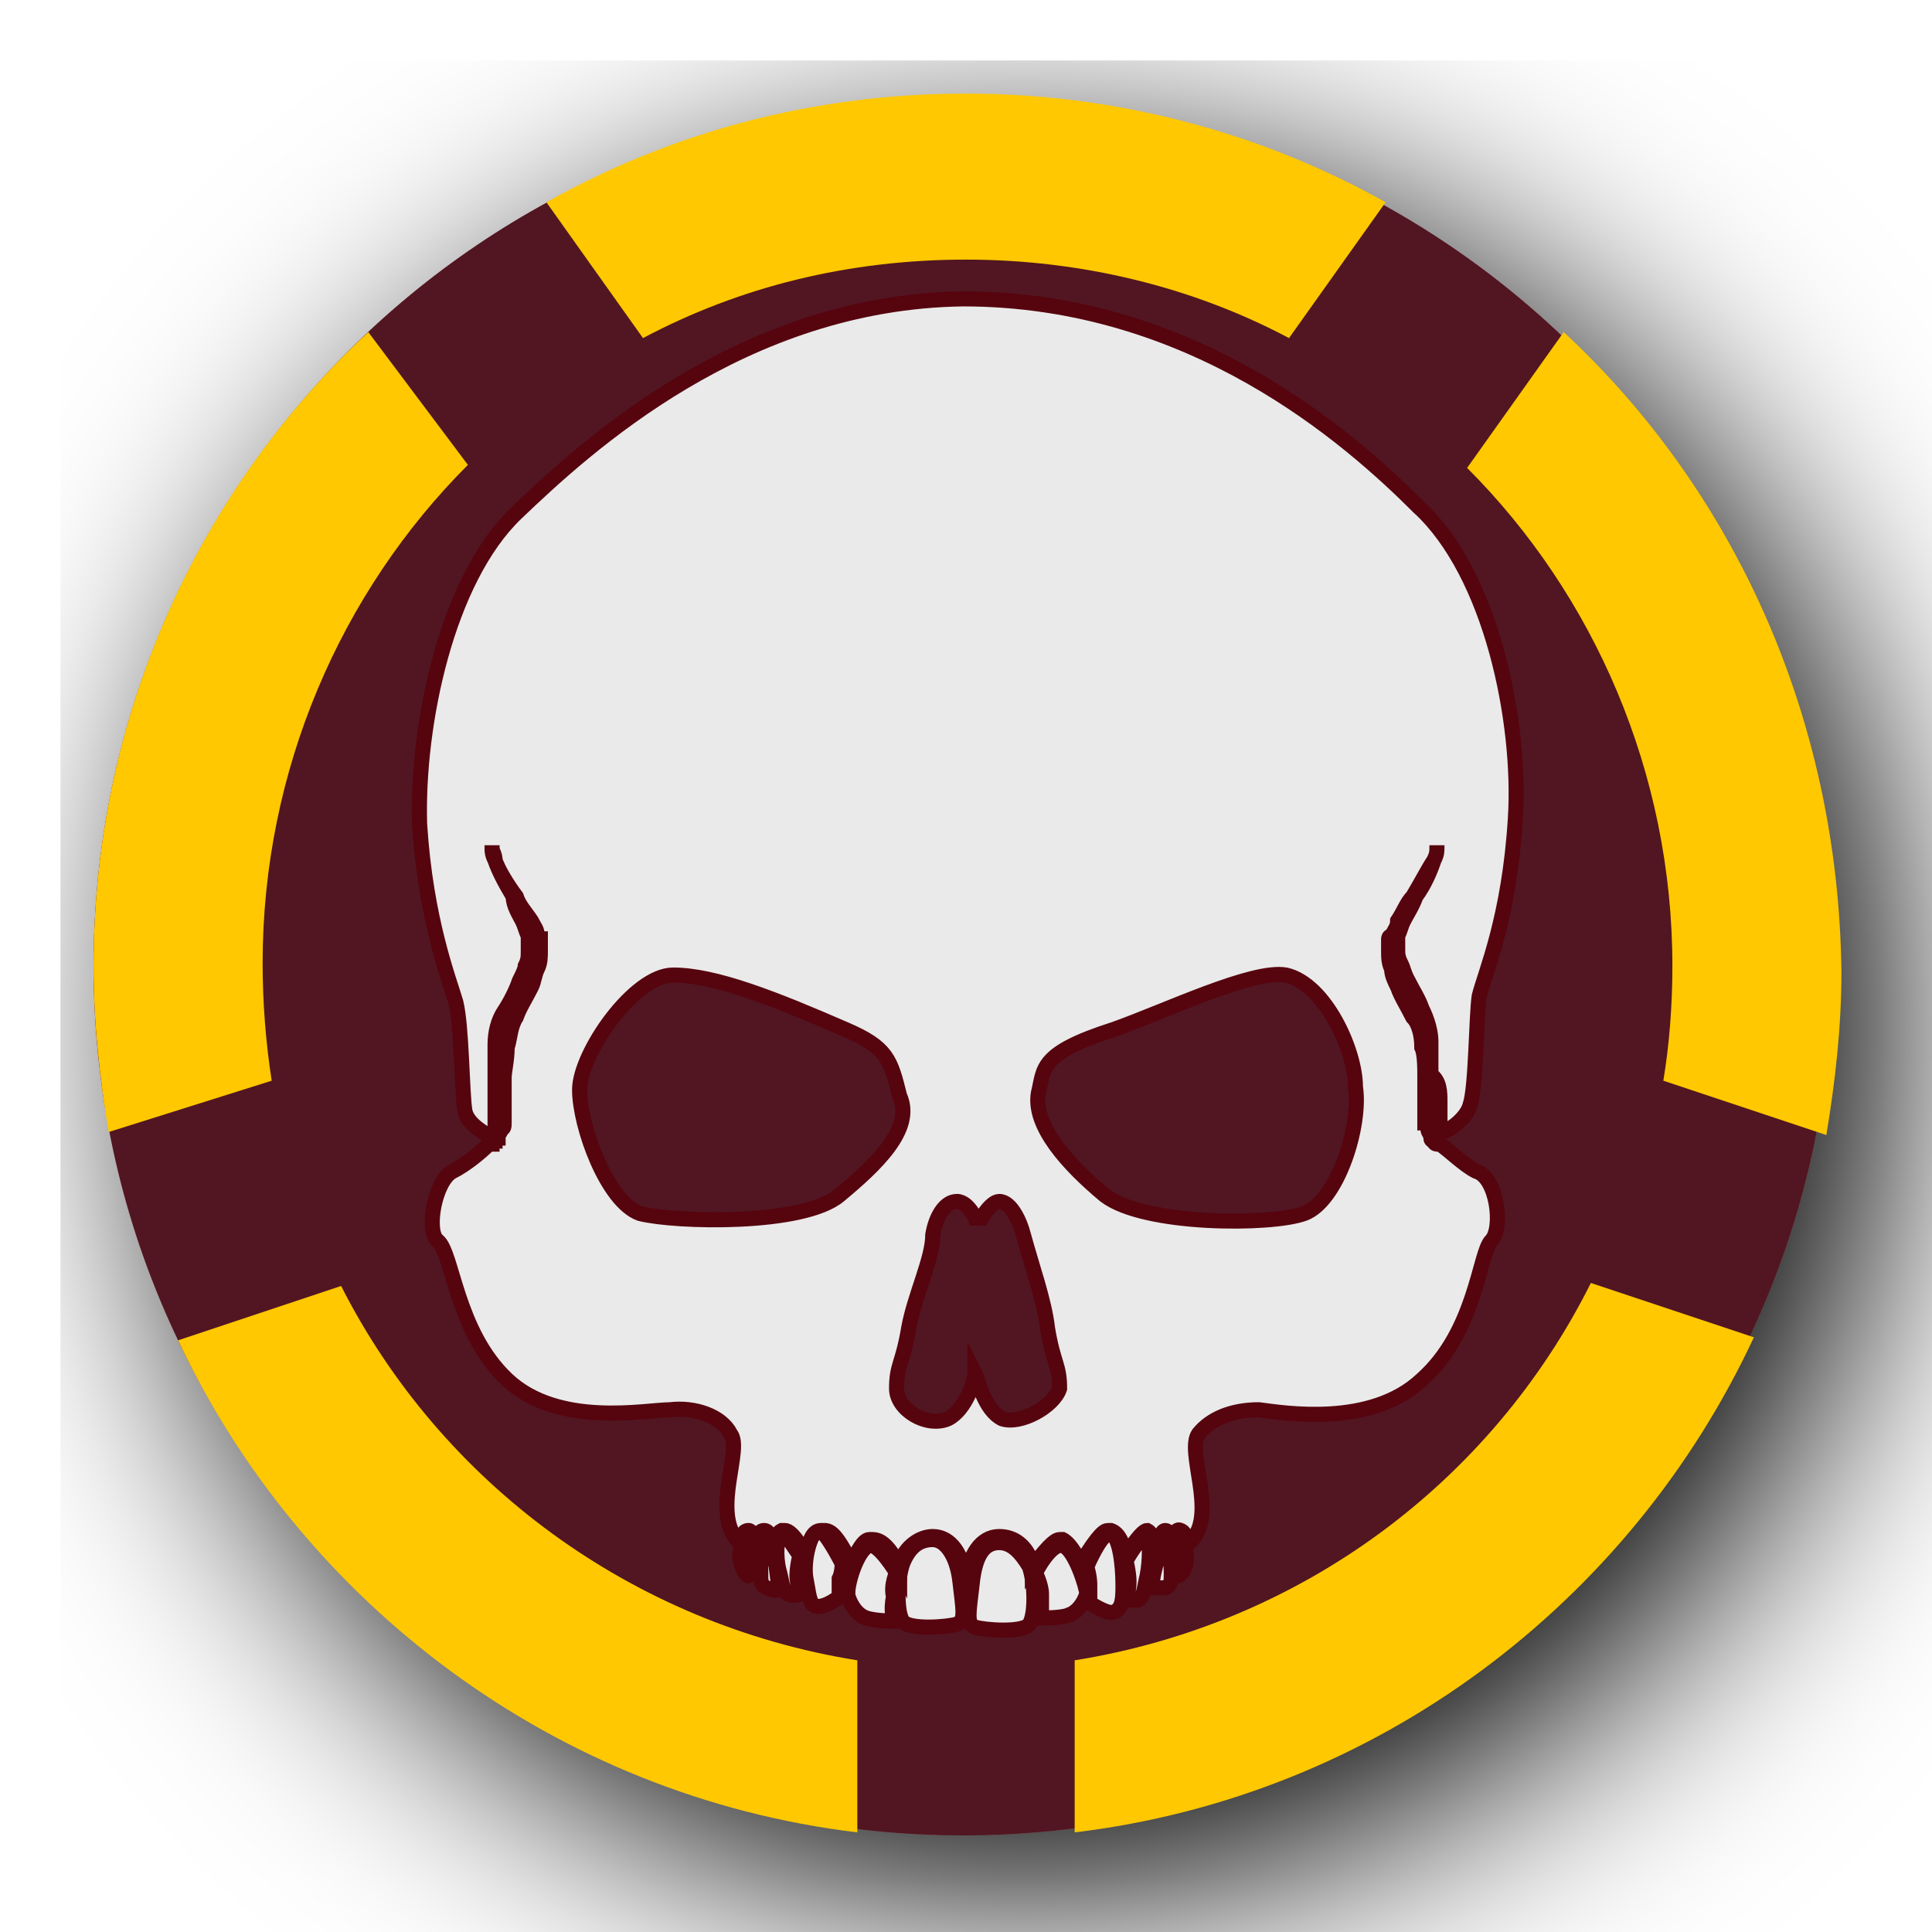
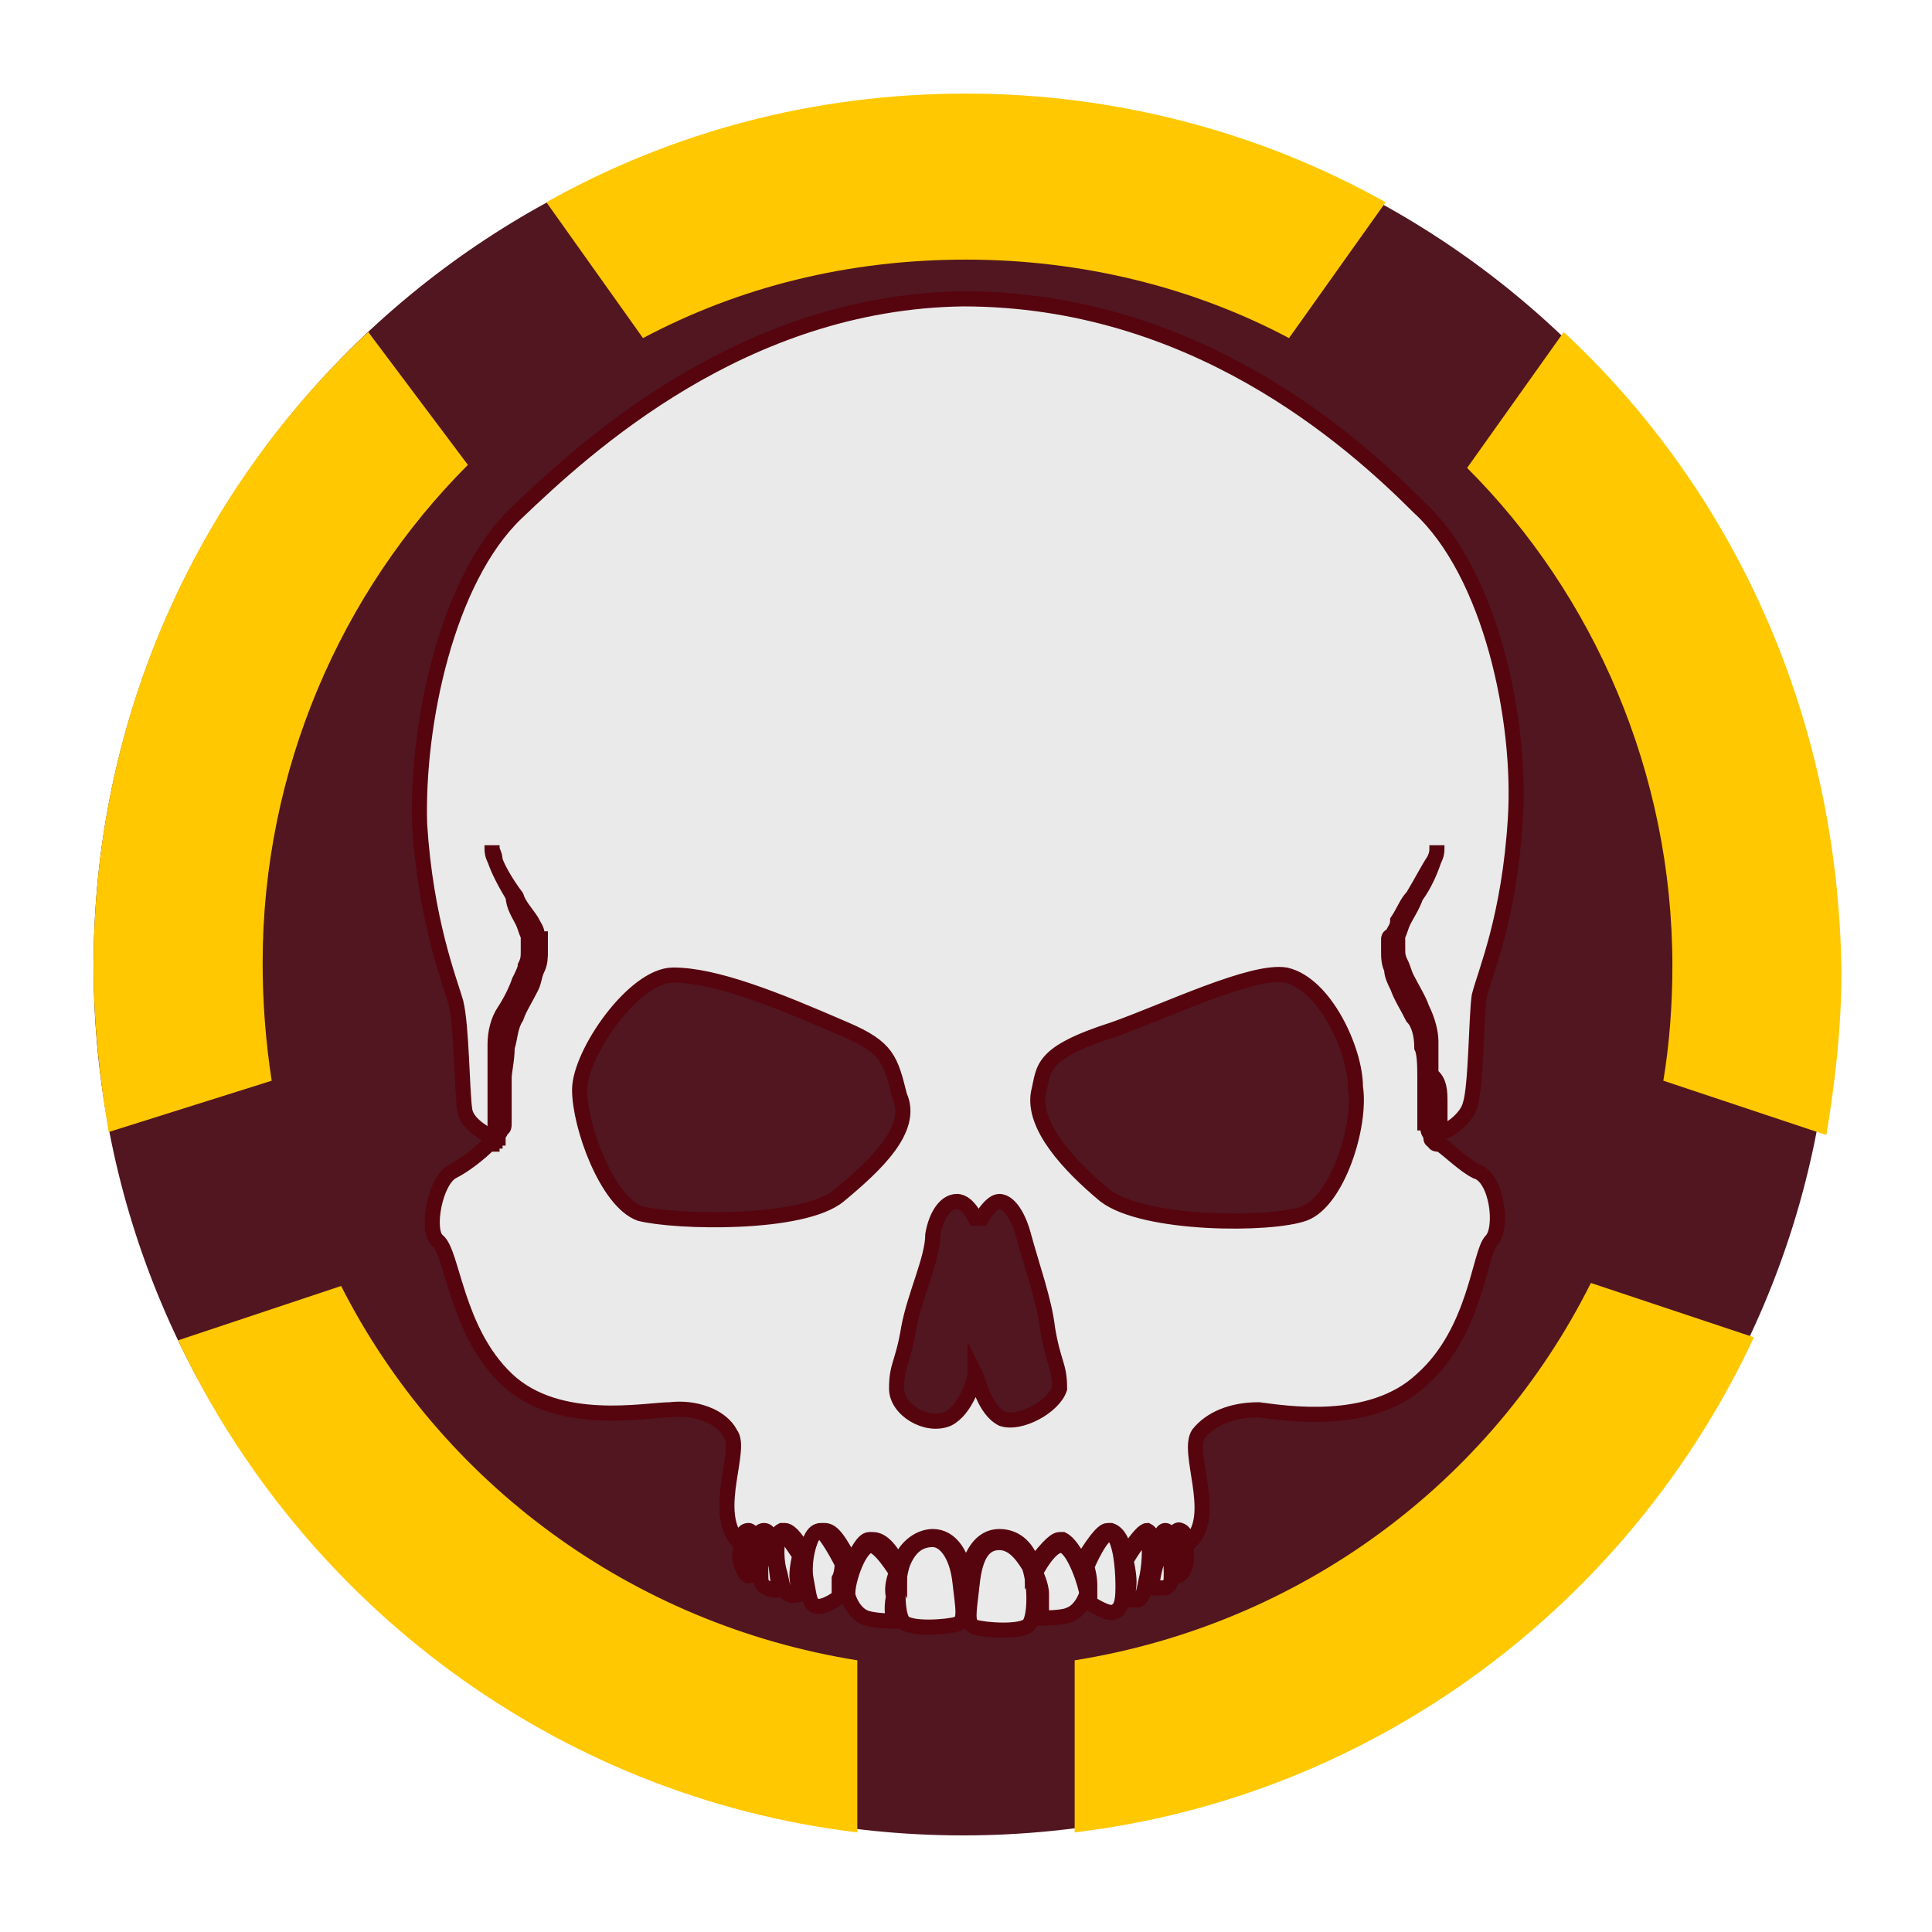
- <svg xmlns="http://www.w3.org/2000/svg" viewBox="0 0 64 64">
+ <svg xmlns="http://www.w3.org/2000/svg" viewBox="0 0 64 64" fill="none">
  <style>
- 		circle { filter: drop-shadow(2px 2px 4px #000000); }
		.g0 { fill: #511620; }
		.p1 { fill: #ffc800; }
		.p2 {
			fill: #eaeaea;
			stroke: #56040e;
			stroke-width: 0.5;
			stroke-miterlimit: 10;
		}
	</style>
  <circle class="g0" cx="31.9" cy="32" r="28.8" />
  <path class="p1" d="M11.3,42.6l-5.4,1.8c4.1,8.7,12.5,15.1,22.5,16.3V55C20.9,53.8,14.6,49.1,11.3,42.6z" />
  <path class="p1" d="M8.7,31.9c0-6.4,2.6-12.3,6.8-16.5L12.2,11C6.6,16.2,3.1,23.7,3.1,32c0,1.9,0.2,3.7,0.5,5.5L9,35.8 C8.8,34.5,8.7,33.2,8.7,31.9z" />
  <path class="p1" d="M45.9,6.7C41.8,4.4,37,3.1,32,3.1c-5.1,0-9.8,1.3-13.9,3.6l3.2,4.5c3.2-1.7,6.8-2.6,10.7-2.6 c3.8,0,7.5,0.9,10.7,2.6L45.9,6.7z" />
  <path class="p1" d="M51.8,11l-3.2,4.5c4.2,4.2,6.8,10.1,6.8,16.5c0,1.3-0.1,2.6-0.3,3.8l5.4,1.8c0.3-1.8,0.5-3.6,0.5-5.4 C60.9,23.7,57.4,16.2,51.8,11z" />
  <path class="p1" d="M35.6,55v5.7c10-1.2,18.4-7.6,22.5-16.4l-5.4-1.8C49.4,49.1,43.1,53.8,35.6,55z" />
  <path class="p2" d="M27.9,51.8c0,0-0.6-1.2-0.8-1.1c-0.3,0.1-0.5,1.1-0.4,1.6c0.1,0.5,0.1,0.8,0.3,0.9c0.3,0.1,0.8-0.3,0.8-0.3 s0-0.4,0-0.6C27.9,52.1,27.9,51.8,27.9,51.8z" />
  <path class="p2" d="M25.9,50.8c-0.2,0.1-0.2,0.8-0.1,1.2c0.1,0.3,0.1,0.7,0.3,0.8c0.2,0.1,0.4,0,0.4,0s-0.1-0.4-0.1-0.6 c0-0.3,0.1-0.7,0.1-0.7C26.5,51.6,26,50.7,25.9,50.8z" />
  <path class="p2" d="M38.6,50.8c-0.1,0-0.2,0.7-0.3,1c0,0-0.2,0.7-0.1,0.8c0,0,0.3,0,0.4,0c0.2-0.1,0.2-0.2,0.2-0.5 C38.8,51.7,38.7,50.8,38.6,50.8z" />
  <path class="p2" d="M25.3,50.8c-0.1,0-0.1,0.9-0.1,1.3c0,0.3,0,0.4,0.2,0.5c0.2,0.1,0.4,0.1,0.4,0l-0.1-0.8 C25.5,51.5,25.3,50.8,25.3,50.8z" />
  <path class="p2" d="M31.8,52.4c-0.1-0.9-0.5-1.4-0.9-1.4c-0.5,0-0.8,0.3-1,0.8c-0.2,0.6-0.2,1.6,0,1.9c0.2,0.3,1.5,0.2,1.8,0.1 C32,53.7,31.9,53.3,31.8,52.4z" />
  <path class="p2" d="M24.8,52.2c0.1,0,0.2-0.6,0.2-0.8c0-0.3-0.2-0.6-0.2-0.6c-0.1,0-0.3,0.6-0.3,0.8C24.6,52,24.7,52.2,24.8,52.2z" />
  <path class="p2" d="M29.7,52.1c0,0-0.6-1-0.9-0.9c-0.4,0.1-0.8,1.4-0.7,1.7c0.1,0.3,0.3,0.6,0.6,0.7c0.3,0.1,0.9,0.1,0.9,0.1 s-0.1-0.4,0-0.8C29.5,52.5,29.7,52.1,29.7,52.1z" />
  <path class="p2" d="M38,50.9c-0.2-0.1-0.7,0.8-0.7,0.8s0.1,0.4,0.1,0.7c0,0.3-0.1,0.6-0.1,0.6s0.2,0,0.4,0 c0.2-0.1,0.2-0.4,0.3-0.8C38.1,51.7,38.1,51,38,50.9z" />
  <path class="p2" d="M33.1,51.1c-0.5,0-0.8,0.4-0.9,1.4c-0.1,0.9-0.2,1.3,0.1,1.4c0.3,0.1,1.6,0.2,1.8-0.1s0.2-1.3,0-1.9 C33.8,51.4,33.5,51.1,33.1,51.1z" />
  <path class="p2" d="M35.2,51.2c-0.4-0.1-0.9,0.9-0.9,0.9s0.2,0.4,0.2,0.7c0,0.4,0,0.8,0,0.8s0.7,0,0.9-0.1 c0.3-0.1,0.5-0.4,0.6-0.7C36,52.6,35.6,51.3,35.2,51.2z" />
  <path class="p2" d="M47.7,36.5c0,0.2,0,0.3,0,0.5c0,0.1,0,0.2,0,0.2v0.1v0.1l0,0l0,0l0,0l0,0c0,0,0.1,0,0.1,0.1l0,0 c0.3-0.1,0.8-0.5,0.9-0.9c0.2-0.6,0.2-2.9,0.3-3.6c0.2-0.8,1-2.6,1.2-5.9c0.2-3.2-0.8-8.1-3.2-10.3c-2.3-2.3-7.5-6.9-15.1-6.9 c-7.3,0.1-12.5,4.9-14.8,7.1s-3.3,7-3.2,10.3c0.2,3.2,1,5.2,1.2,5.9c0.2,0.8,0.2,3,0.3,3.6c0.1,0.5,0.8,0.8,0.9,0.9l0,0 c0,0,0.1,0,0.1-0.1l0,0l0,0l0,0l0,0v-0.1v-0.1c0-0.1,0-0.1,0-0.2c0-0.2,0-0.3,0-0.5c0-0.3,0-0.7,0-1c0-0.4,0-0.8,0-1.1 c0-0.4,0.1-0.8,0.3-1.1s0.4-0.7,0.5-1c0.1-0.2,0.2-0.4,0.2-0.5c0.1-0.2,0.1-0.3,0.1-0.5v-0.1v-0.1l0,0l0,0v-0.1V31 c-0.1-0.2-0.1-0.3-0.2-0.5C17.2,30.3,17,30,17,29.7c-0.3-0.5-0.5-0.9-0.6-1.2c-0.1-0.2-0.1-0.3-0.1-0.4V28l0,0l0,0v0.1 c0,0.1,0.1,0.2,0.1,0.4c0.1,0.3,0.4,0.8,0.7,1.2c0.1,0.3,0.3,0.5,0.5,0.8c0.1,0.2,0.2,0.3,0.2,0.5c0,0,0,0.1,0.1,0.1v0.1 c0,0.1,0,0.2,0,0.3c0,0.2,0,0.4-0.1,0.6s-0.1,0.4-0.2,0.6c-0.2,0.4-0.4,0.7-0.5,1c-0.2,0.3-0.2,0.7-0.3,1c0,0.4-0.1,0.8-0.1,1 c0,0.4,0,0.7,0,1c0,0.2,0,0.3,0,0.5c0,0.1,0,0.2-0.1,0.2c0,0.1-0.1,0.2-0.1,0.2s0,0,0,0.1l0,0l0,0l0,0l0,0l0,0c0,0-0.1,0-0.1,0.1 c0,0-0.1,0-0.1,0.1h-0.1l0,0c-0.3,0.3-0.8,0.7-1.2,0.9c-0.6,0.3-0.9,2-0.5,2.3c0.5,0.4,0.6,3,2.3,4.6s4.6,1,5.4,1 c0.8-0.1,1.7,0.2,2,0.8c0.4,0.5-0.6,2.5,0.2,3.5l0.1,0.1c0.1-0.2,0.1-0.4,0.3-0.4c0.1,0,0.3,0.3,0.3,0.3c0-0.2,0.1-0.3,0.2-0.3l0,0 c0.2,0,0.2,0.2,0.3,0.7c0-0.3,0.1-0.6,0.3-0.7c0,0,0,0,0.1,0c0.1,0,0.3,0.1,0.7,0.8c0.1-0.4,0.2-0.8,0.5-0.8c0,0,0,0,0.1,0 c0.2,0,0.4,0.1,0.9,1.1l0,0c0.2-0.4,0.4-0.8,0.6-0.8h0.1c0.2,0,0.5,0.1,0.9,0.9v-0.1c0.2-0.6,0.7-0.9,1.1-0.9c0.6,0,1,0.6,1.1,1.5 c0,0.1,0,0.2,0,0.3c0-0.1,0-0.2,0-0.3c0.1-0.9,0.5-1.5,1.1-1.5c0.5,0,0.9,0.3,1.1,0.9v0.1c0.6-0.8,0.8-0.9,0.9-0.9h0.1 c0.2,0.1,0.4,0.4,0.6,0.8l0,0c0.6-1,0.8-1.1,0.9-1.1c0,0,0,0,0.1,0c0.3,0.1,0.4,0.5,0.5,0.8c0.4-0.6,0.6-0.8,0.7-0.8H38 c0.2,0.1,0.2,0.4,0.3,0.7c0.1-0.5,0.2-0.7,0.3-0.7l0,0c0.1,0,0.1,0.1,0.2,0.3c0-0.1,0.2-0.4,0.3-0.3c0.1,0,0.2,0.2,0.3,0.4l0.1-0.1 c0.8-0.9-0.2-2.9,0.2-3.5c0.4-0.5,1.1-0.8,2-0.8c0.8,0.1,3.7,0.6,5.4-1c1.8-1.6,1.9-4.2,2.3-4.6s0.2-2.1-0.5-2.3 c-0.4-0.2-0.9-0.7-1.2-0.9l0,0h-0.1c0,0-0.1,0-0.1-0.1c0,0-0.1,0-0.1-0.1l0,0l0,0l0,0l0,0l0,0c0,0,0,0,0-0.1 c-0.1-0.1-0.1-0.2-0.1-0.2c0-0.1,0-0.2-0.1-0.2c0-0.2,0-0.3,0-0.5c0-0.3,0-0.7,0-1s0-0.8-0.1-1c0-0.4-0.1-0.8-0.3-1 c-0.2-0.4-0.4-0.7-0.5-1c-0.1-0.2-0.2-0.4-0.2-0.6c-0.1-0.2-0.1-0.4-0.1-0.6c0-0.1,0-0.2,0-0.3v-0.1c0,0,0-0.1,0.1-0.1 c0.1-0.2,0.2-0.3,0.2-0.5c0.2-0.3,0.3-0.6,0.5-0.8c0.3-0.5,0.5-0.9,0.7-1.2c0.1-0.2,0.1-0.3,0.1-0.4V28l0,0l0,0v0.1 c0,0.1,0,0.2-0.1,0.4c-0.1,0.3-0.3,0.8-0.6,1.2c-0.1,0.3-0.3,0.6-0.4,0.8c-0.1,0.2-0.1,0.3-0.2,0.5v0.1v0.1l0,0l0,0v0.1v0.1 c0,0.2,0,0.3,0.1,0.5c0.1,0.2,0.1,0.3,0.2,0.5c0.2,0.4,0.4,0.7,0.5,1c0.2,0.4,0.3,0.8,0.3,1.1c0,0.4,0,0.8,0,1.1 C47.7,35.8,47.7,36.2,47.7,36.5z M27.8,39.6c-1.2,1-5.4,0.9-6.6,0.6c-1.1-0.4-2-2.9-2-4.1c0-1.2,1.8-3.8,3.1-3.8 c1.4,0,3.4,0.8,5.7,1.8c1.4,0.6,1.5,1,1.8,2.2C30.3,37.4,29,38.6,27.8,39.6z M33.2,47c-0.6-0.3-0.8-1.3-0.9-1.5 c0,0.2-0.3,1.2-0.9,1.5c-0.7,0.3-1.7-0.3-1.7-1c0-0.8,0.2-0.8,0.4-2c0.2-1.1,0.8-2.3,0.8-3.1c0.1-0.6,0.4-1.1,0.8-1.1 c0.4,0,0.7,0.7,0.7,0.8c0-0.1,0.4-0.8,0.7-0.8c0.4,0,0.7,0.7,0.8,1.1c0.3,1.1,0.7,2.2,0.8,3.1c0.2,1.2,0.4,1.2,0.4,2 C34.9,46.6,33.8,47.2,33.2,47z M43.2,40.2c-1.1,0.4-5.3,0.4-6.6-0.6c-1.2-1-2.4-2.3-2.2-3.4c0.2-0.8,0-1.3,2.5-2.1 c1.7-0.6,4.6-2,5.7-1.8c1.3,0.3,2.3,2.5,2.3,3.7C45.1,37.3,44.3,39.8,43.2,40.2z" />
  <path class="p2" d="M39,52.2c0.1,0,0.3-0.2,0.3-0.6s-0.1-0.8-0.3-0.8c0,0-0.2,0.3-0.2,0.6C38.9,51.7,38.9,52.2,39,52.2z" />
  <path class="p2" d="M36.8,50.8c-0.3-0.1-0.8,1.1-0.8,1.1s0.1,0.3,0.1,0.6c0,0.3,0,0.6,0,0.6s0.6,0.4,0.8,0.3 c0.3-0.1,0.3-0.5,0.3-0.9C37.2,51.9,37.1,50.9,36.8,50.8z" />
</svg>
